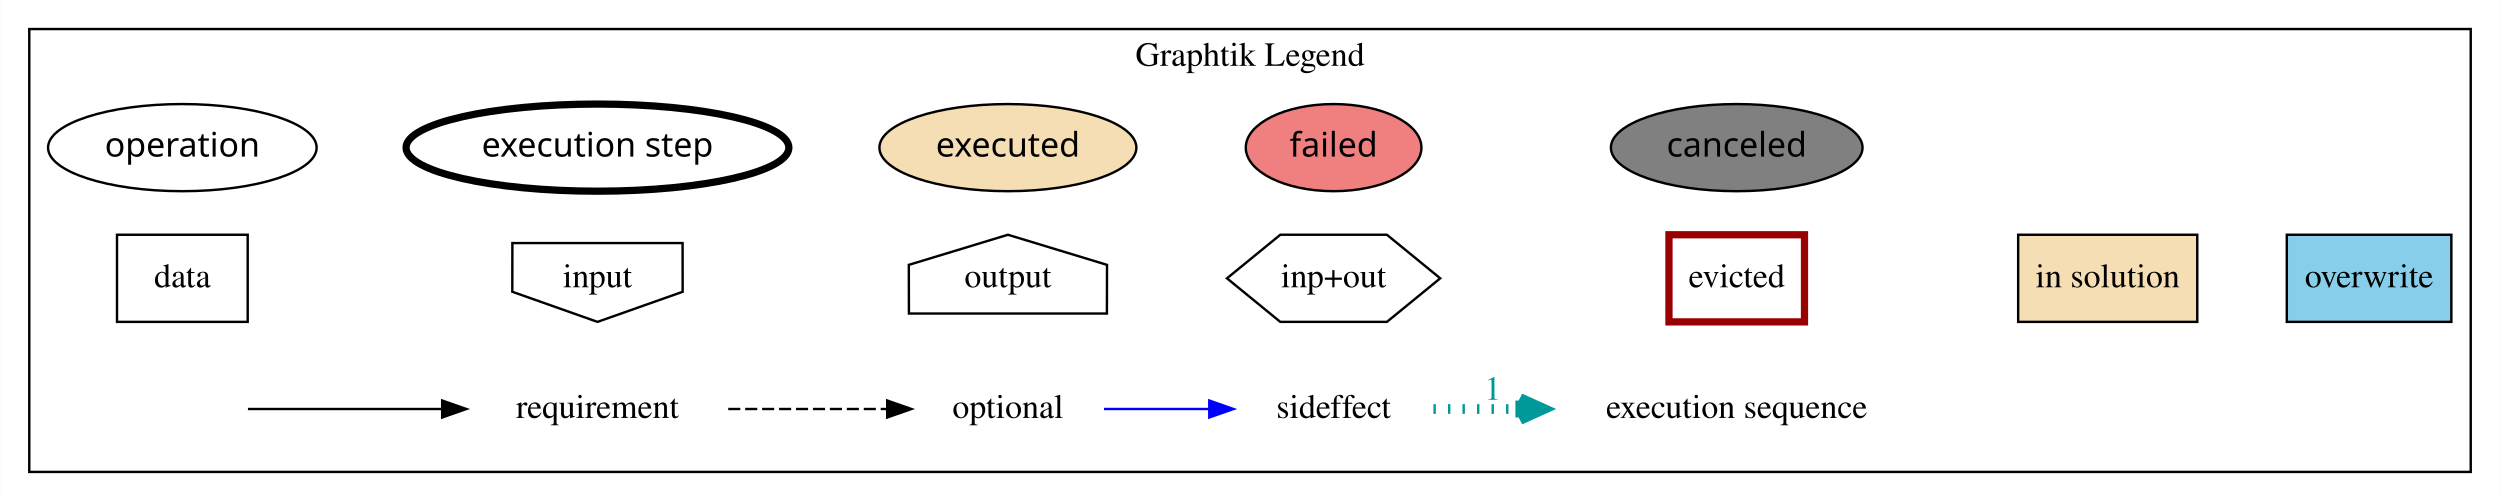
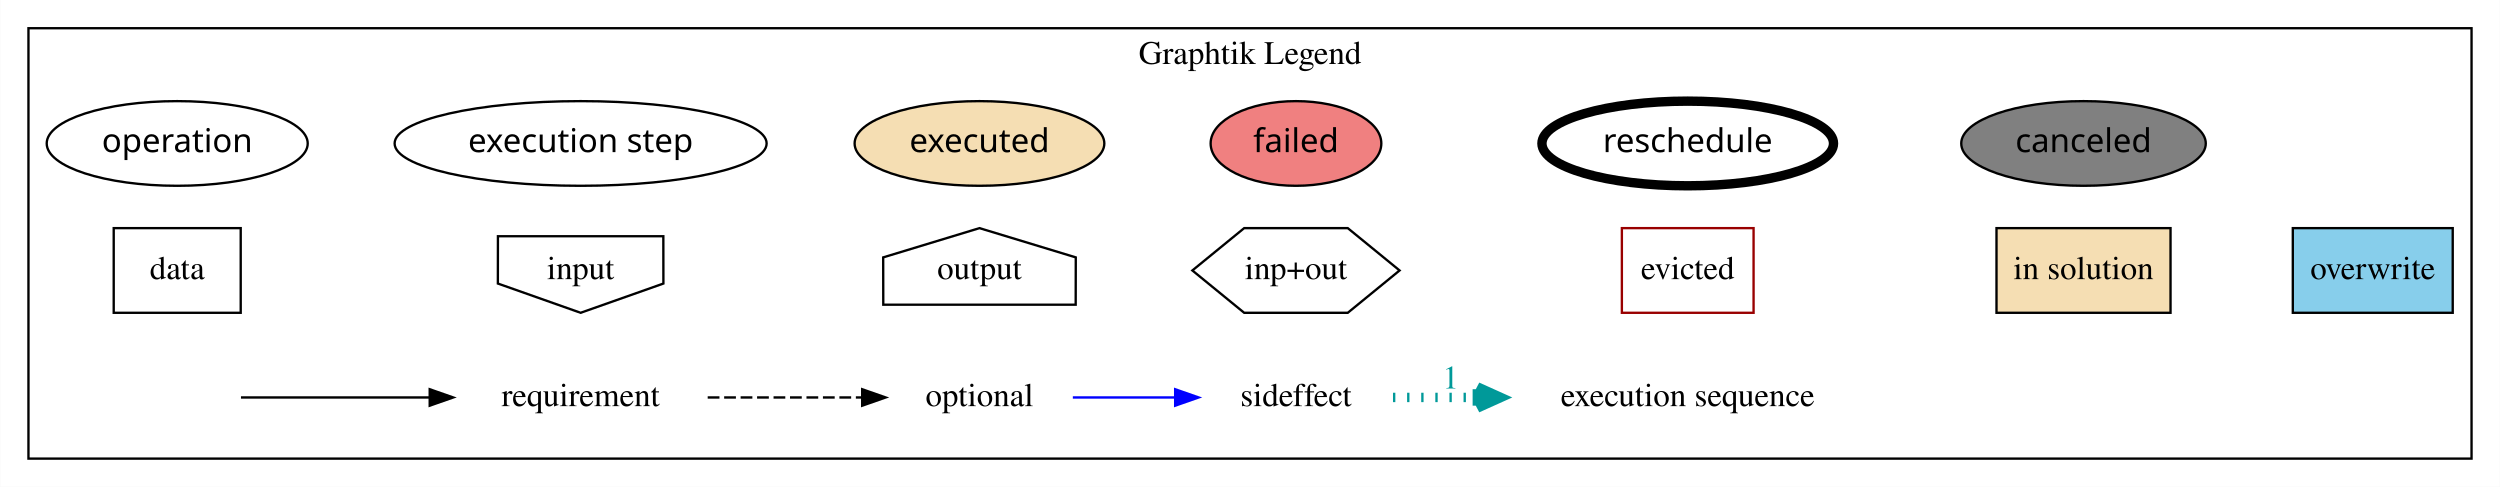
- <svg xmlns="http://www.w3.org/2000/svg" xmlns:xlink="http://www.w3.org/1999/xlink" width="1033pt" height="207pt" viewBox="0.00 0.00 1032.81 207.00">
+ <svg xmlns="http://www.w3.org/2000/svg" xmlns:xlink="http://www.w3.org/1999/xlink" width="1063pt" height="207pt" viewBox="0.00 0.00 1062.80 207.00">
  <g id="graph0" class="graph" transform="scale(1 1) rotate(0) translate(4 203)">
-     <polygon fill="white" stroke="transparent" points="-4,4 -4,-203 1028.81,-203 1028.81,4 -4,4" />
+     <polygon fill="white" stroke="transparent" points="-4,4 -4,-203 1058.8,-203 1058.8,4 -4,4" />
    <g id="clust1" class="cluster">
-       <polygon fill="none" stroke="black" points="8,-8 8,-191 1016.81,-191 1016.81,-8 8,-8" />
-       <text text-anchor="middle" x="512.41" y="-175.8" font-family="Times,serif" font-size="14.00">Graphtik Legend</text>
+       <polygon fill="none" stroke="black" points="8,-8 8,-191 1046.8,-191 1046.8,-8 8,-8" />
+       <text text-anchor="middle" x="527.4" y="-175.8" font-family="Times,serif" font-size="14.00">Graphtik Legend</text>
    </g>
    <g id="node1" class="node">
      <g id="a_node1">
        <a xlink:href="https://graphtik.readthedocs.io/en/latest/arch.html#term-operation" xlink:title="A function with needs &amp; provides.">
          <ellipse fill="none" stroke="black" cx="71.25" cy="-142" rx="55.49" ry="18" />
          <text text-anchor="middle" x="71.25" y="-138.3" font-family="italic" font-size="14.00">operation</text>
        </a>
      </g>
    </g>
    <g id="node2" class="node">
      <g id="a_node2">
        <a xlink:href="https://graphtik.readthedocs.io/en/latest/arch.html#term-execution-steps" xlink:title="Either an operation or ean eviction-instruction.">
-           <ellipse fill="none" stroke="black" stroke-width="3" cx="242.78" cy="-142" rx="79.09" ry="18" />
+           <ellipse fill="none" stroke="black" cx="242.78" cy="-142" rx="79.09" ry="18" />
          <text text-anchor="middle" x="242.78" y="-138.3" font-family="italic" font-size="14.00">execution step</text>
        </a>
      </g>
    </g>
    <g id="node3" class="node">
      <g id="a_node3">
-         <a xlink:href="https://graphtik.readthedocs.io/en/latest/arch.html#term-solution" xlink:title="Step executed succesfully.">
+         <a xlink:href="https://graphtik.readthedocs.io/en/latest/arch.html#term-solution" xlink:title="Operation executed succesfully.">
          <ellipse fill="wheat" stroke="black" cx="412.37" cy="-142" rx="53.09" ry="18" />
          <text text-anchor="middle" x="412.37" y="-138.3" font-family="italic" font-size="14.00">executed</text>
        </a>
      </g>
    </g>
    <g id="node4" class="node">
      <g id="a_node4">
-         <a xlink:href="https://graphtik.readthedocs.io/en/latest/arch.html#term-endurance" xlink:title="Step failed.">
+         <a xlink:href="https://graphtik.readthedocs.io/en/latest/arch.html#term-endurance" xlink:title="Failed operation - downstream ops will cancel.">
          <ellipse fill="LightCoral" stroke="black" cx="546.95" cy="-142" rx="36.29" ry="18" />
          <text text-anchor="middle" x="546.95" y="-138.3" font-family="italic" font-size="14.00">failed</text>
        </a>
      </g>
    </g>
    <g id="node5" class="node">
      <g id="a_node5">
-         <a xlink:href="https://graphtik.readthedocs.io/en/latest/arch.html#term-endurance" xlink:title="Canceled step due to failures upstream.">
-           <ellipse fill="Grey" stroke="black" cx="713.52" cy="-142" rx="51.99" ry="18" />
-           <text text-anchor="middle" x="713.52" y="-138.3" font-family="italic" font-size="14.00">canceled</text>
+         <a xlink:href="https://graphtik.readthedocs.io/en/latest/arch.html#term-reschedule" xlink:title="Operation may fail / provide partial outputs so `net` must reschedule.">
+           <ellipse fill="none" stroke="black" stroke-width="4" cx="713.52" cy="-142" rx="61.99" ry="18" />
+           <text text-anchor="middle" x="713.52" y="-138.3" font-family="italic" font-size="14.00">reschedule</text>
        </a>
      </g>
    </g>
    <g id="node6" class="node">
      <g id="a_node6">
+         <a xlink:href="https://graphtik.readthedocs.io/en/latest/arch.html#term-reschedule" xlink:title="Canceled operation due to failures or partial outputs upstreams.">
+           <ellipse fill="Grey" stroke="black" cx="881.81" cy="-142" rx="51.99" ry="18" />
+           <text text-anchor="middle" x="881.81" y="-138.3" font-family="italic" font-size="14.00">canceled</text>
+         </a>
+       </g>
+     </g>
+     <g id="node7" class="node">
+       <g id="a_node7">
        <a xlink:href="https://graphtik.readthedocs.io/en/latest/arch.html#term-graph" xlink:title="Any data not given or asked.">
          <polygon fill="none" stroke="black" points="98.25,-106 44.25,-106 44.25,-70 98.25,-70 98.25,-106" />
          <text text-anchor="middle" x="71.25" y="-84.3" font-family="Times,serif" font-size="14.00">data</text>
        </a>
      </g>
    </g>
-     <g id="node7" class="node">
-       <g id="a_node7">
+     <g id="node8" class="node">
+       <g id="a_node8">
        <a xlink:href="https://graphtik.readthedocs.io/en/latest/arch.html#term-inputs" xlink:title="Solution value given into the computation.">
          <polygon fill="none" stroke="black" points="207.59,-82.44 242.78,-70 277.98,-82.44 277.95,-102.56 207.62,-102.56 207.59,-82.44" />
          <text text-anchor="middle" x="242.78" y="-84.3" font-family="Times,serif" font-size="14.00">input</text>
        </a>
      </g>
    </g>
-     <g id="node8" class="node">
-       <g id="a_node8">
+     <g id="node9" class="node">
+       <g id="a_node9">
        <a xlink:href="https://graphtik.readthedocs.io/en/latest/arch.html#term-outputs" xlink:title="Solution value asked from the computation.">
          <polygon fill="none" stroke="black" points="453.32,-93.56 412.37,-106 371.43,-93.56 371.47,-73.44 453.28,-73.44 453.32,-93.56" />
          <text text-anchor="middle" x="412.37" y="-84.3" font-family="Times,serif" font-size="14.00">output</text>
        </a>
      </g>
    </g>
-     <g id="node9" class="node">
-       <g id="a_node9">
+     <g id="node10" class="node">
+       <g id="a_node10">
        <a xlink:href="https://graphtik.readthedocs.io/en/latest/arch.html#term-netop" xlink:title="Data both given and asked.">
          <polygon fill="none" stroke="black" points="591,-88 568.97,-106 524.92,-106 502.89,-88 524.92,-70 568.97,-70 591,-88" />
          <text text-anchor="middle" x="546.95" y="-84.3" font-family="Times,serif" font-size="14.00">inp+out</text>
        </a>
      </g>
    </g>
-     <g id="node10" class="node">
-       <g id="a_node10">
-         <a xlink:href="https://graphtik.readthedocs.io/en/latest/arch.html#term-evictions" xlink:title="Data erased from solution, to save memory.">
-           <polygon fill="none" stroke="#990000" stroke-width="3" points="741.52,-106 685.52,-106 685.52,-70 741.52,-70 741.52,-106" />
-           <text text-anchor="middle" x="713.52" y="-84.3" font-family="Times,serif" font-size="14.00">evicted</text>
-         </a>
-       </g>
-     </g>
    <g id="node11" class="node">
      <g id="a_node11">
-         <a xlink:href="https://graphtik.readthedocs.io/en/latest/arch.html#term-solution" xlink:title="Data contained in the solution.">
-           <polygon fill="wheat" stroke="black" points="903.81,-106 829.81,-106 829.81,-70 903.81,-70 903.81,-106" />
-           <text text-anchor="middle" x="866.81" y="-84.3" font-family="Times,serif" font-size="14.00">in solution</text>
+         <a xlink:href="https://graphtik.readthedocs.io/en/latest/arch.html#term-evictions" xlink:title="Data erased from solution, to save memory.">
+           <polygon fill="none" stroke="#990000" points="741.52,-106 685.52,-106 685.52,-70 741.52,-70 741.52,-106" />
+           <text text-anchor="middle" x="713.52" y="-84.3" font-family="Times,serif" font-size="14.00">evicted</text>
        </a>
      </g>
    </g>
    <g id="node12" class="node">
      <g id="a_node12">
-         <a xlink:href="https://graphtik.readthedocs.io/en/latest/arch.html#term-overwrites" xlink:title="More than 1 values exist in solution with this name.">
-           <polygon fill="SkyBlue" stroke="black" points="1008.81,-106 940.81,-106 940.81,-70 1008.81,-70 1008.81,-106" />
-           <text text-anchor="middle" x="974.81" y="-84.3" font-family="Times,serif" font-size="14.00">overwrite</text>
+         <a xlink:href="https://graphtik.readthedocs.io/en/latest/arch.html#term-solution" xlink:title="Data contained in the solution.">
+           <polygon fill="wheat" stroke="black" points="918.81,-106 844.81,-106 844.81,-70 918.81,-70 918.81,-106" />
+           <text text-anchor="middle" x="881.81" y="-84.3" font-family="Times,serif" font-size="14.00">in solution</text>
        </a>
      </g>
    </g>
-     <g id="node14" class="node">
-       <g id="a_node14">
+     <g id="node13" class="node">
+       <g id="a_node13">
+         <a xlink:href="https://graphtik.readthedocs.io/en/latest/arch.html#term-overwrites" xlink:title="More than 1 values exist in solution with this name.">
+           <polygon fill="SkyBlue" stroke="black" points="1038.8,-106 970.8,-106 970.8,-70 1038.8,-70 1038.8,-106" />
+           <text text-anchor="middle" x="1004.8" y="-84.3" font-family="Times,serif" font-size="14.00">overwrite</text>
+         </a>
+       </g>
+     </g>
+     <g id="node15" class="node">
+       <g id="a_node15">
        <a xlink:href="https://graphtik.readthedocs.io/en/latest/arch.html#term-needs" xlink:title="From operation --&gt; `provides`, or from `needs` --&gt; operation.">
          <ellipse fill="none" stroke="transparent" cx="242.78" cy="-34" rx="53.89" ry="18" />
          <text text-anchor="middle" x="242.78" y="-30.3" font-family="Times,serif" font-size="14.00">requirement</text>
        </a>
      </g>
    </g>
-     <g id="edge11" class="edge">
+     <g id="edge12" class="edge">
      <path fill="none" stroke="black" d="M98.36,-34C119.71,-34 150.78,-34 178.55,-34" />
      <polygon fill="black" stroke="black" points="178.61,-37.5 188.61,-34 178.61,-30.5 178.61,-37.5" />
    </g>
-     <g id="node15" class="node">
-       <g id="a_node15">
+     <g id="node16" class="node">
+       <g id="a_node16">
        <a xlink:href="https://graphtik.readthedocs.io/en/latest/arch.html#term-needs" xlink:title="The operation can run even if this `need` is missing (e.g. *varag, **kw).">
          <ellipse fill="none" stroke="transparent" cx="412.37" cy="-34" rx="39.79" ry="18" />
          <text text-anchor="middle" x="412.37" y="-30.3" font-family="Times,serif" font-size="14.00">optional</text>
        </a>
      </g>
    </g>
-     <g id="edge12" class="edge">
+     <g id="edge13" class="edge">
      <path fill="none" stroke="black" stroke-dasharray="5,2" d="M296.81,-34C317.81,-34 341.81,-34 362.39,-34" />
      <polygon fill="black" stroke="black" points="362.5,-37.5 372.5,-34 362.5,-30.5 362.5,-37.5" />
    </g>
-     <g id="node16" class="node">
-       <g id="a_node16">
+     <g id="node17" class="node">
+       <g id="a_node17">
        <a xlink:href="https://graphtik.readthedocs.io/en/latest/arch.html#term-sideffects" xlink:title="Fictive data not consumed/produced by underlying function.">
          <ellipse fill="none" stroke="transparent" cx="546.95" cy="-34" rx="40.89" ry="18" />
          <text text-anchor="middle" x="546.95" y="-30.3" font-family="Times,serif" font-size="14.00">sideffect</text>
        </a>
      </g>
    </g>
-     <g id="edge13" class="edge">
+     <g id="edge14" class="edge">
      <path fill="none" stroke="blue" d="M452.07,-34C465.6,-34 481,-34 495.35,-34" />
      <polygon fill="blue" stroke="blue" points="495.58,-37.5 505.58,-34 495.58,-30.5 495.58,-37.5" />
    </g>
-     <g id="node17" class="node">
-       <g id="a_node17">
+     <g id="node18" class="node">
+       <g id="a_node18">
        <a xlink:href="https://graphtik.readthedocs.io/en/latest/arch.html#term-execution-steps" xlink:title="Sequence of execution steps.">
          <ellipse fill="none" stroke="transparent" stroke-width="4" cx="713.52" cy="-34" rx="79.09" ry="18" />
          <text text-anchor="middle" x="713.52" y="-30.3" font-family="Times,serif" font-size="14.00">execution sequence</text>
        </a>
      </g>
    </g>
-     <g id="edge14" class="edge">
+     <g id="edge15" class="edge">
      <path fill="none" stroke="#009999" stroke-width="4" stroke-dasharray="1,5" d="M588.2,-34C599.17,-34 611.49,-34 624.01,-34" />
      <polygon fill="#009999" stroke="#009999" stroke-width="4" points="634.06,-34 624.06,-38.5 629.06,-35.5 624.06,-35.5 624.06,-34 624.06,-32.5 629.06,-32.5 624.06,-29.5 634.06,-34 634.06,-34" />
      <text text-anchor="middle" x="612.72" y="-37.8" font-family="Times,serif" font-size="14.00" fill="#009999">1</text>
    </g>
  </g>
</svg>
